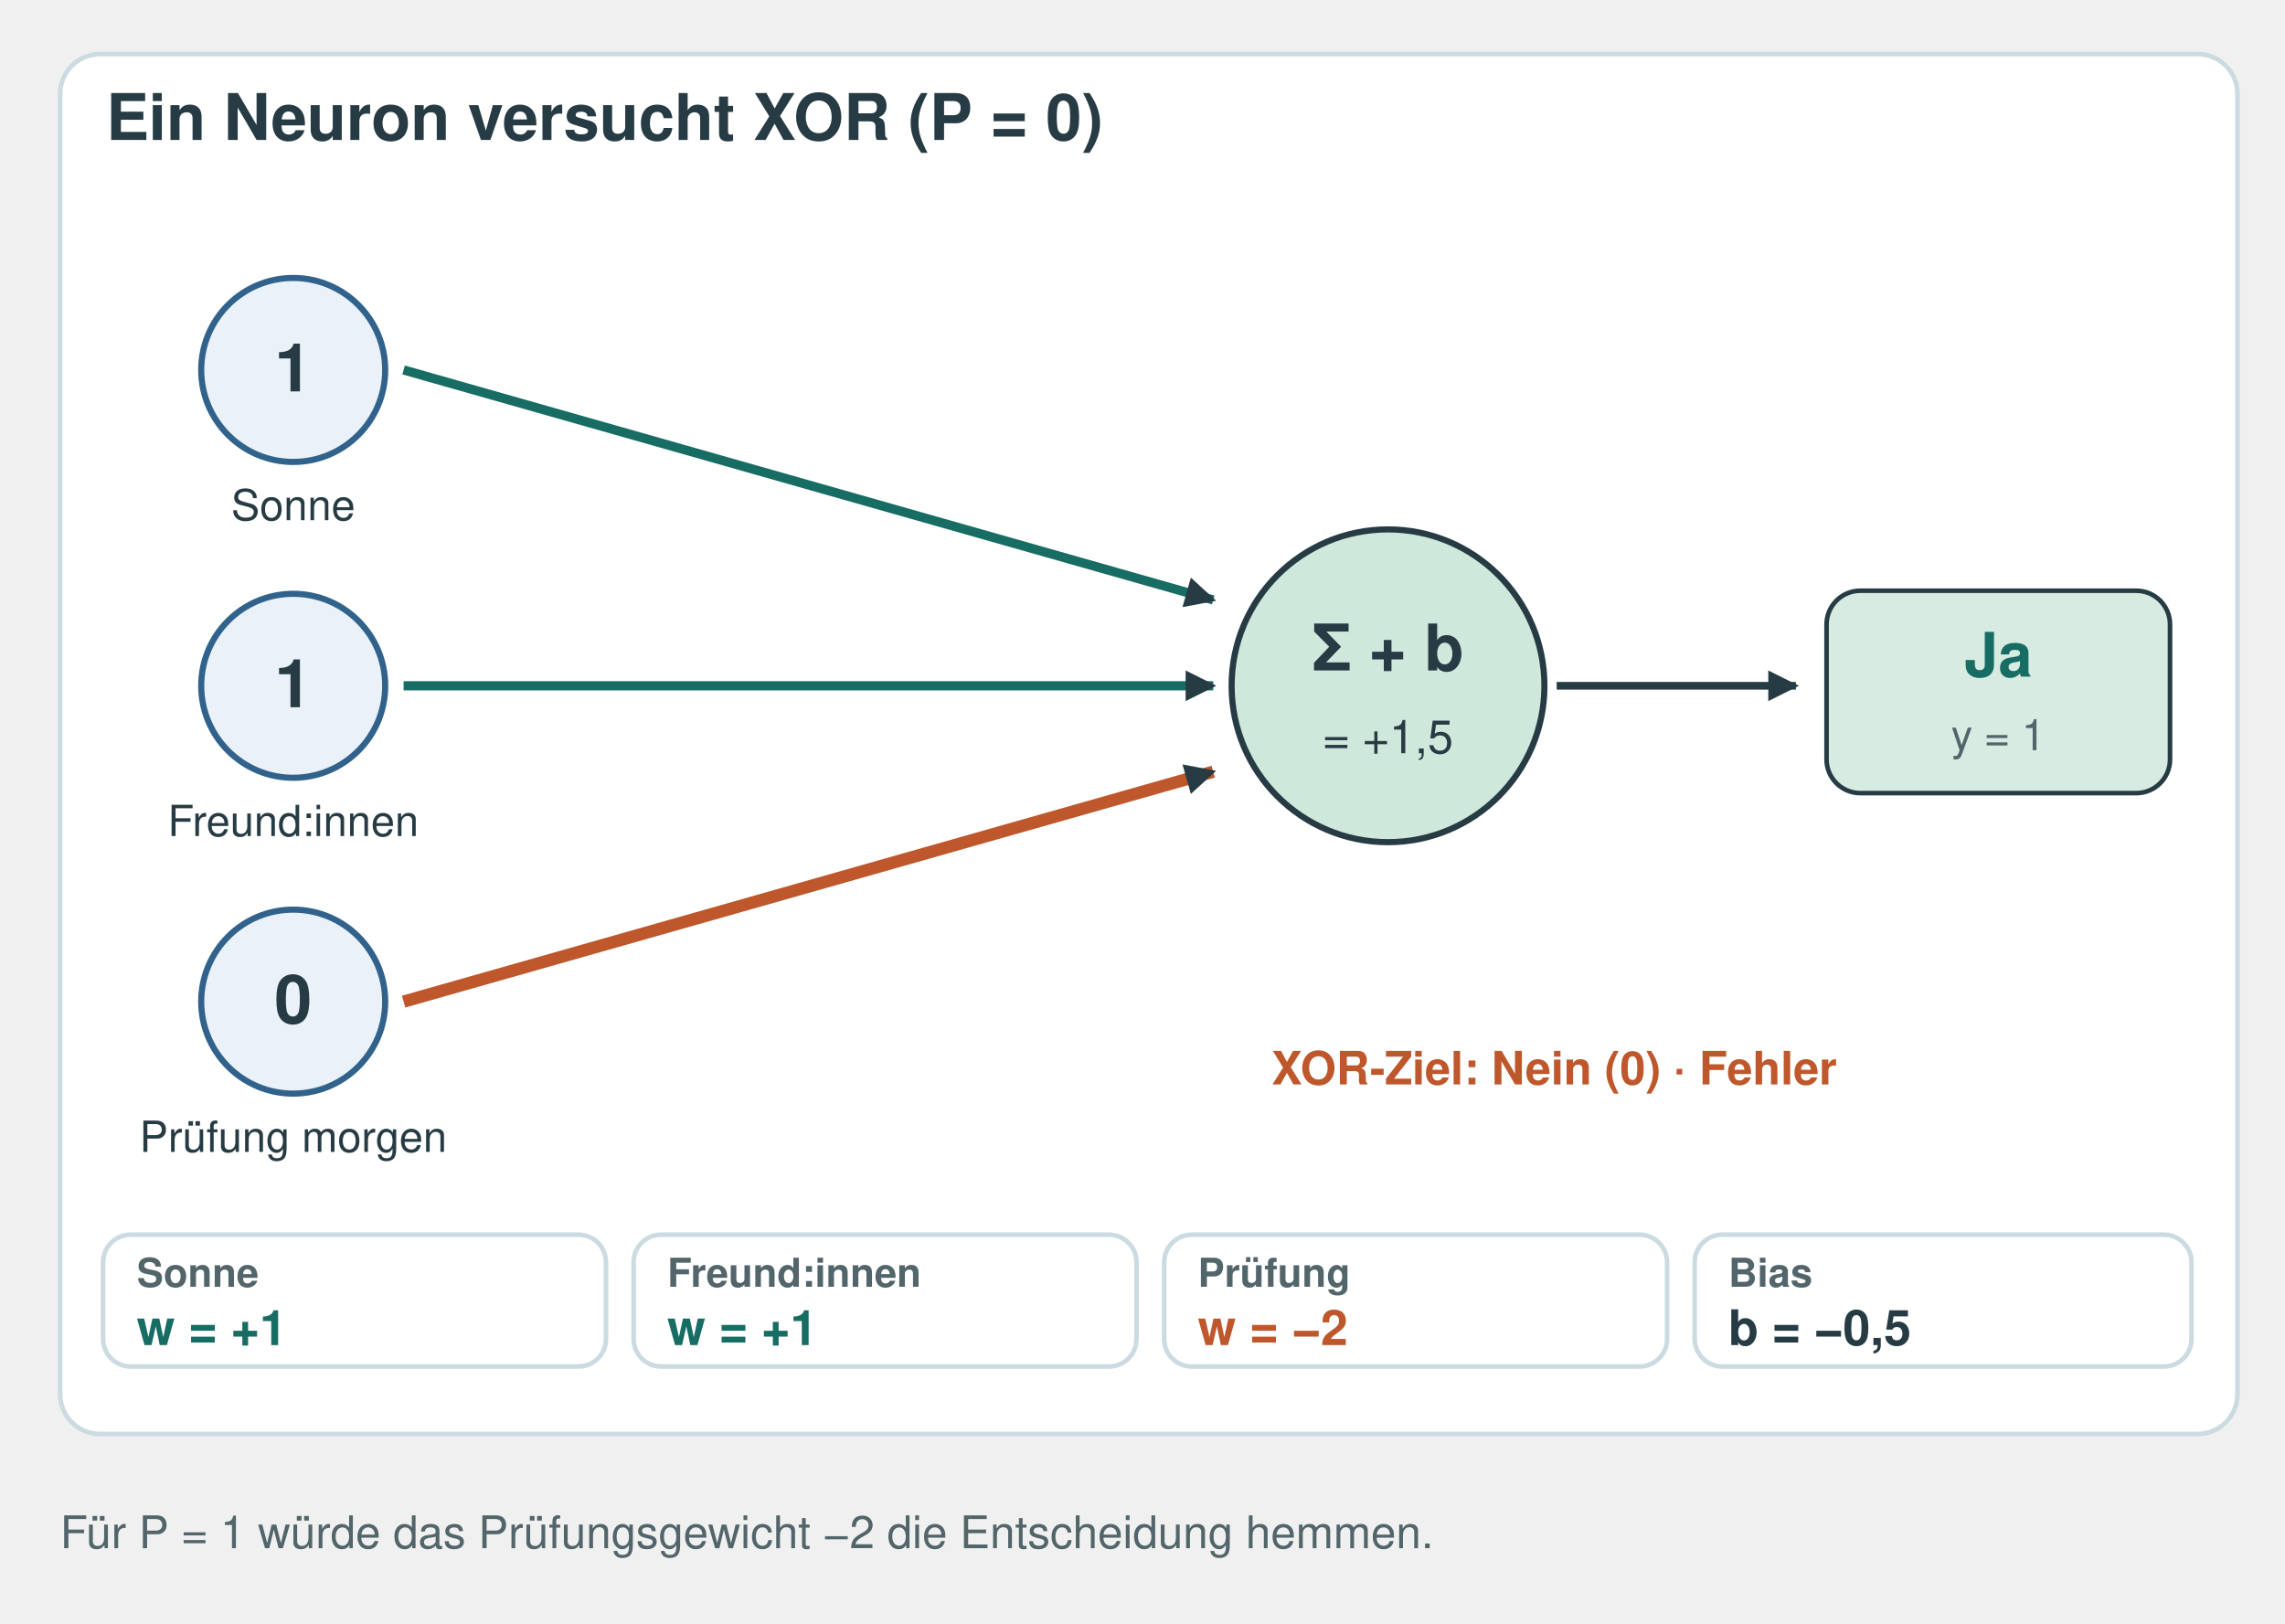
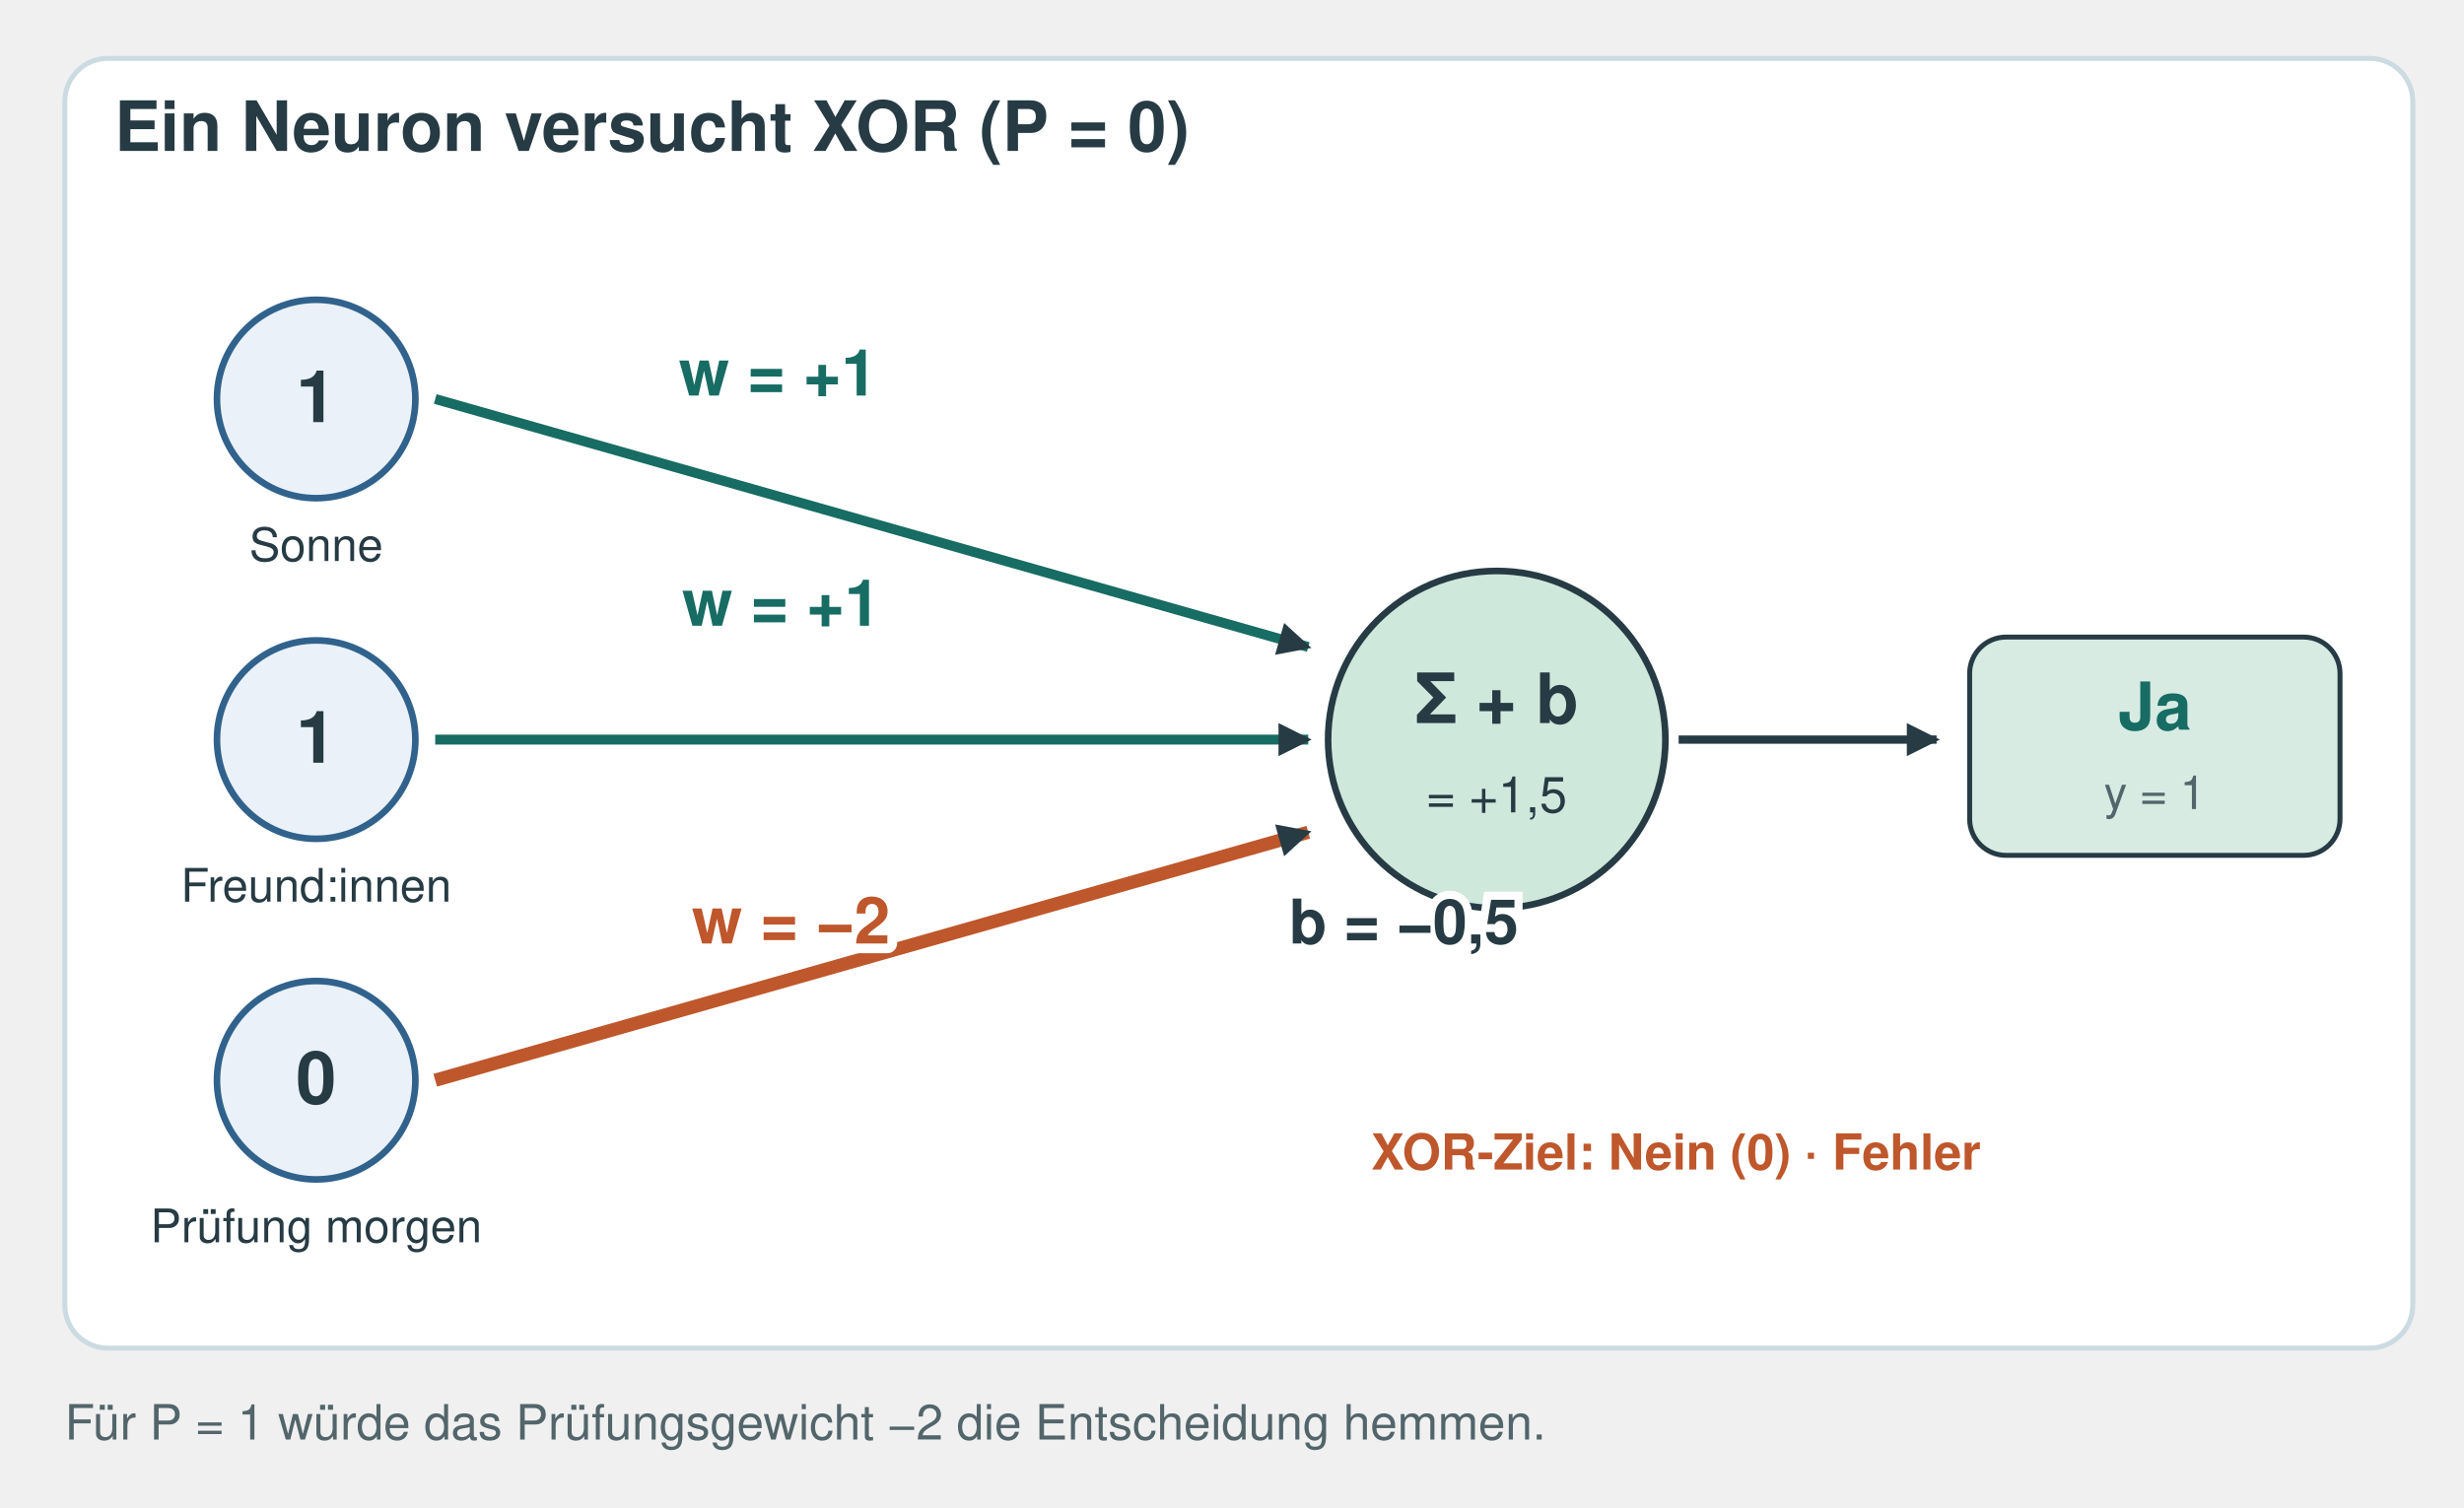
- <svg xmlns="http://www.w3.org/2000/svg" width="760" height="540" viewBox="0 0 760 540" font-family="Helvetica,Arial,sans-serif" role="img" aria-labelledby="title description">
+ <svg xmlns="http://www.w3.org/2000/svg" width="760" height="465" viewBox="0 0 760 465" font-family="Helvetica,Arial,sans-serif" role="img" aria-labelledby="title description">
  <defs>
    <marker id="arr" markerUnits="userSpaceOnUse" viewBox="0 0 10 10" refX="9" refY="5" markerWidth="10" markerHeight="10" orient="auto">
      <path d="M0,0 L10,5 L0,10 z" fill="#263b43" />
    </marker>
  </defs>
  <g transform="translate(20 18) scale(1.02)">
-     <rect x="0" y="0" width="710" height="450" rx="13" fill="#fff" stroke="#cbdbe1" stroke-width="1.5" />
+     <rect x="0" y="0" width="710" height="390" rx="13" fill="#fff" stroke="#cbdbe1" stroke-width="1.5" />
    <text x="15" y="28" font-size="21" fill="#263b43" font-weight="700" text-anchor="start">Ein Neuron versucht XOR (P = 0)</text>
    <line x1="112" y1="103" x2="376" y2="178" fill="none" stroke="#176c63" stroke-width="3" marker-end="url(#arr)" />
    <line x1="112" y1="206" x2="376" y2="206" fill="none" stroke="#176c63" stroke-width="3" marker-end="url(#arr)" />
    <line x1="112" y1="309" x2="376" y2="234" fill="none" stroke="#be572b" stroke-width="4" marker-end="url(#arr)" />
    <circle cx="76" cy="103" r="30" fill="#eaf1f8" stroke="#30628c" stroke-width="2" />
    <text x="76" y="110" font-size="22" fill="#263b43" font-weight="700" text-anchor="middle">1</text>
    <text x="76" y="152" font-size="14" fill="#263b43" font-weight="400" text-anchor="middle">Sonne</text>
    <circle cx="76" cy="206" r="30" fill="#eaf1f8" stroke="#30628c" stroke-width="2" />
    <text x="76" y="213" font-size="22" fill="#263b43" font-weight="700" text-anchor="middle">1</text>
    <text x="76" y="255" font-size="14" fill="#263b43" font-weight="400" text-anchor="middle">Freund:innen</text>
    <circle cx="76" cy="309" r="30" fill="#eaf1f8" stroke="#30628c" stroke-width="2" />
    <text x="76" y="316" font-size="22" fill="#263b43" font-weight="700" text-anchor="middle">0</text>
    <text x="76" y="358" font-size="14" fill="#263b43" font-weight="400" text-anchor="middle">Prüfung morgen</text>
    <circle cx="433" cy="206" r="51" fill="#cfe8dc" stroke="#263b43" stroke-width="2" />
    <text x="433" y="201" font-size="21" fill="#263b43" font-weight="700" text-anchor="middle">Σ + b</text>
    <text x="433" y="228" font-size="15" fill="#263b43" font-weight="400" text-anchor="middle">= +1,5</text>
    <line x1="488" y1="206" x2="566" y2="206" fill="none" stroke="#263b43" stroke-width="2.5" marker-end="url(#arr)" />
    <rect x="576" y="175" width="112" height="66" rx="11" fill="#d7ebe3" stroke="#263b43" stroke-width="1.5" />
    <text x="632" y="203" font-size="20" fill="#176c63" font-weight="700" text-anchor="middle">Ja</text>
    <text x="632" y="227" font-size="14" fill="#52656a" font-weight="400" text-anchor="middle">y = 1</text>
    <text x="395" y="336" font-size="15" fill="#be572b" font-weight="700" text-anchor="start">XOR-Ziel: Nein (0)  · Fehler</text>
-     <rect x="14" y="385" width="164" height="43" rx="9" fill="#ffffff" stroke="#cbdbe1" stroke-width="1.5" />
-     <text x="25" y="402" font-size="13" fill="#52656a" font-weight="700" text-anchor="start">Sonne</text>
-     <text x="25" y="421" font-size="16" fill="#176c63" font-weight="700" text-anchor="start">w = +1</text>
-     <rect x="187" y="385" width="164" height="43" rx="9" fill="#ffffff" stroke="#cbdbe1" stroke-width="1.5" />
-     <text x="198" y="402" font-size="13" fill="#52656a" font-weight="700" text-anchor="start">Freund:innen</text>
-     <text x="198" y="421" font-size="16" fill="#176c63" font-weight="700" text-anchor="start">w = +1</text>
-     <rect x="360" y="385" width="164" height="43" rx="9" fill="#ffffff" stroke="#cbdbe1" stroke-width="1.5" />
-     <text x="371" y="402" font-size="13" fill="#52656a" font-weight="700" text-anchor="start">Prüfung</text>
-     <text x="371" y="421" font-size="16" fill="#be572b" font-weight="700" text-anchor="start">w = −2</text>
-     <rect x="533" y="385" width="162" height="43" rx="9" fill="#ffffff" stroke="#cbdbe1" stroke-width="1.5" />
-     <text x="544" y="402" font-size="13" fill="#52656a" font-weight="700" text-anchor="start">Bias</text>
-     <text x="544" y="421" font-size="16" fill="#263b43" font-weight="700" text-anchor="start">b = −0,5</text>
  </g>
-   <text x="20" y="515" font-size="15" fill="#52656a" font-weight="400" text-anchor="start">Für P = 1 würde das Prüfungsgewicht −2 die Entscheidung hemmen.</text>
+   <text x="20" y="444" font-size="15" fill="#52656a" font-weight="400" text-anchor="start">Für P = 1 würde das Prüfungsgewicht −2 die Entscheidung hemmen.</text>
+   <text class="line-weight" x="240" y="122" font-size="20" fill="#176c63" font-weight="700" text-anchor="middle" paint-order="stroke" stroke="#fff" stroke-width="6" stroke-linejoin="round">w = +1</text>
+   <text class="line-weight" x="241" y="193" font-size="20" fill="#176c63" font-weight="700" text-anchor="middle" paint-order="stroke" stroke="#fff" stroke-width="6" stroke-linejoin="round">w = +1</text>
+   <text class="line-weight" x="244" y="291" font-size="20" fill="#be572b" font-weight="700" text-anchor="middle" paint-order="stroke" stroke="#fff" stroke-width="6" stroke-linejoin="round">w = −2</text>
+   <text class="neuron-bias" x="433" y="291" font-size="19" fill="#263b43" font-weight="700" text-anchor="middle" paint-order="stroke" stroke="#fff" stroke-width="5">b = −0,5</text>
</svg>
